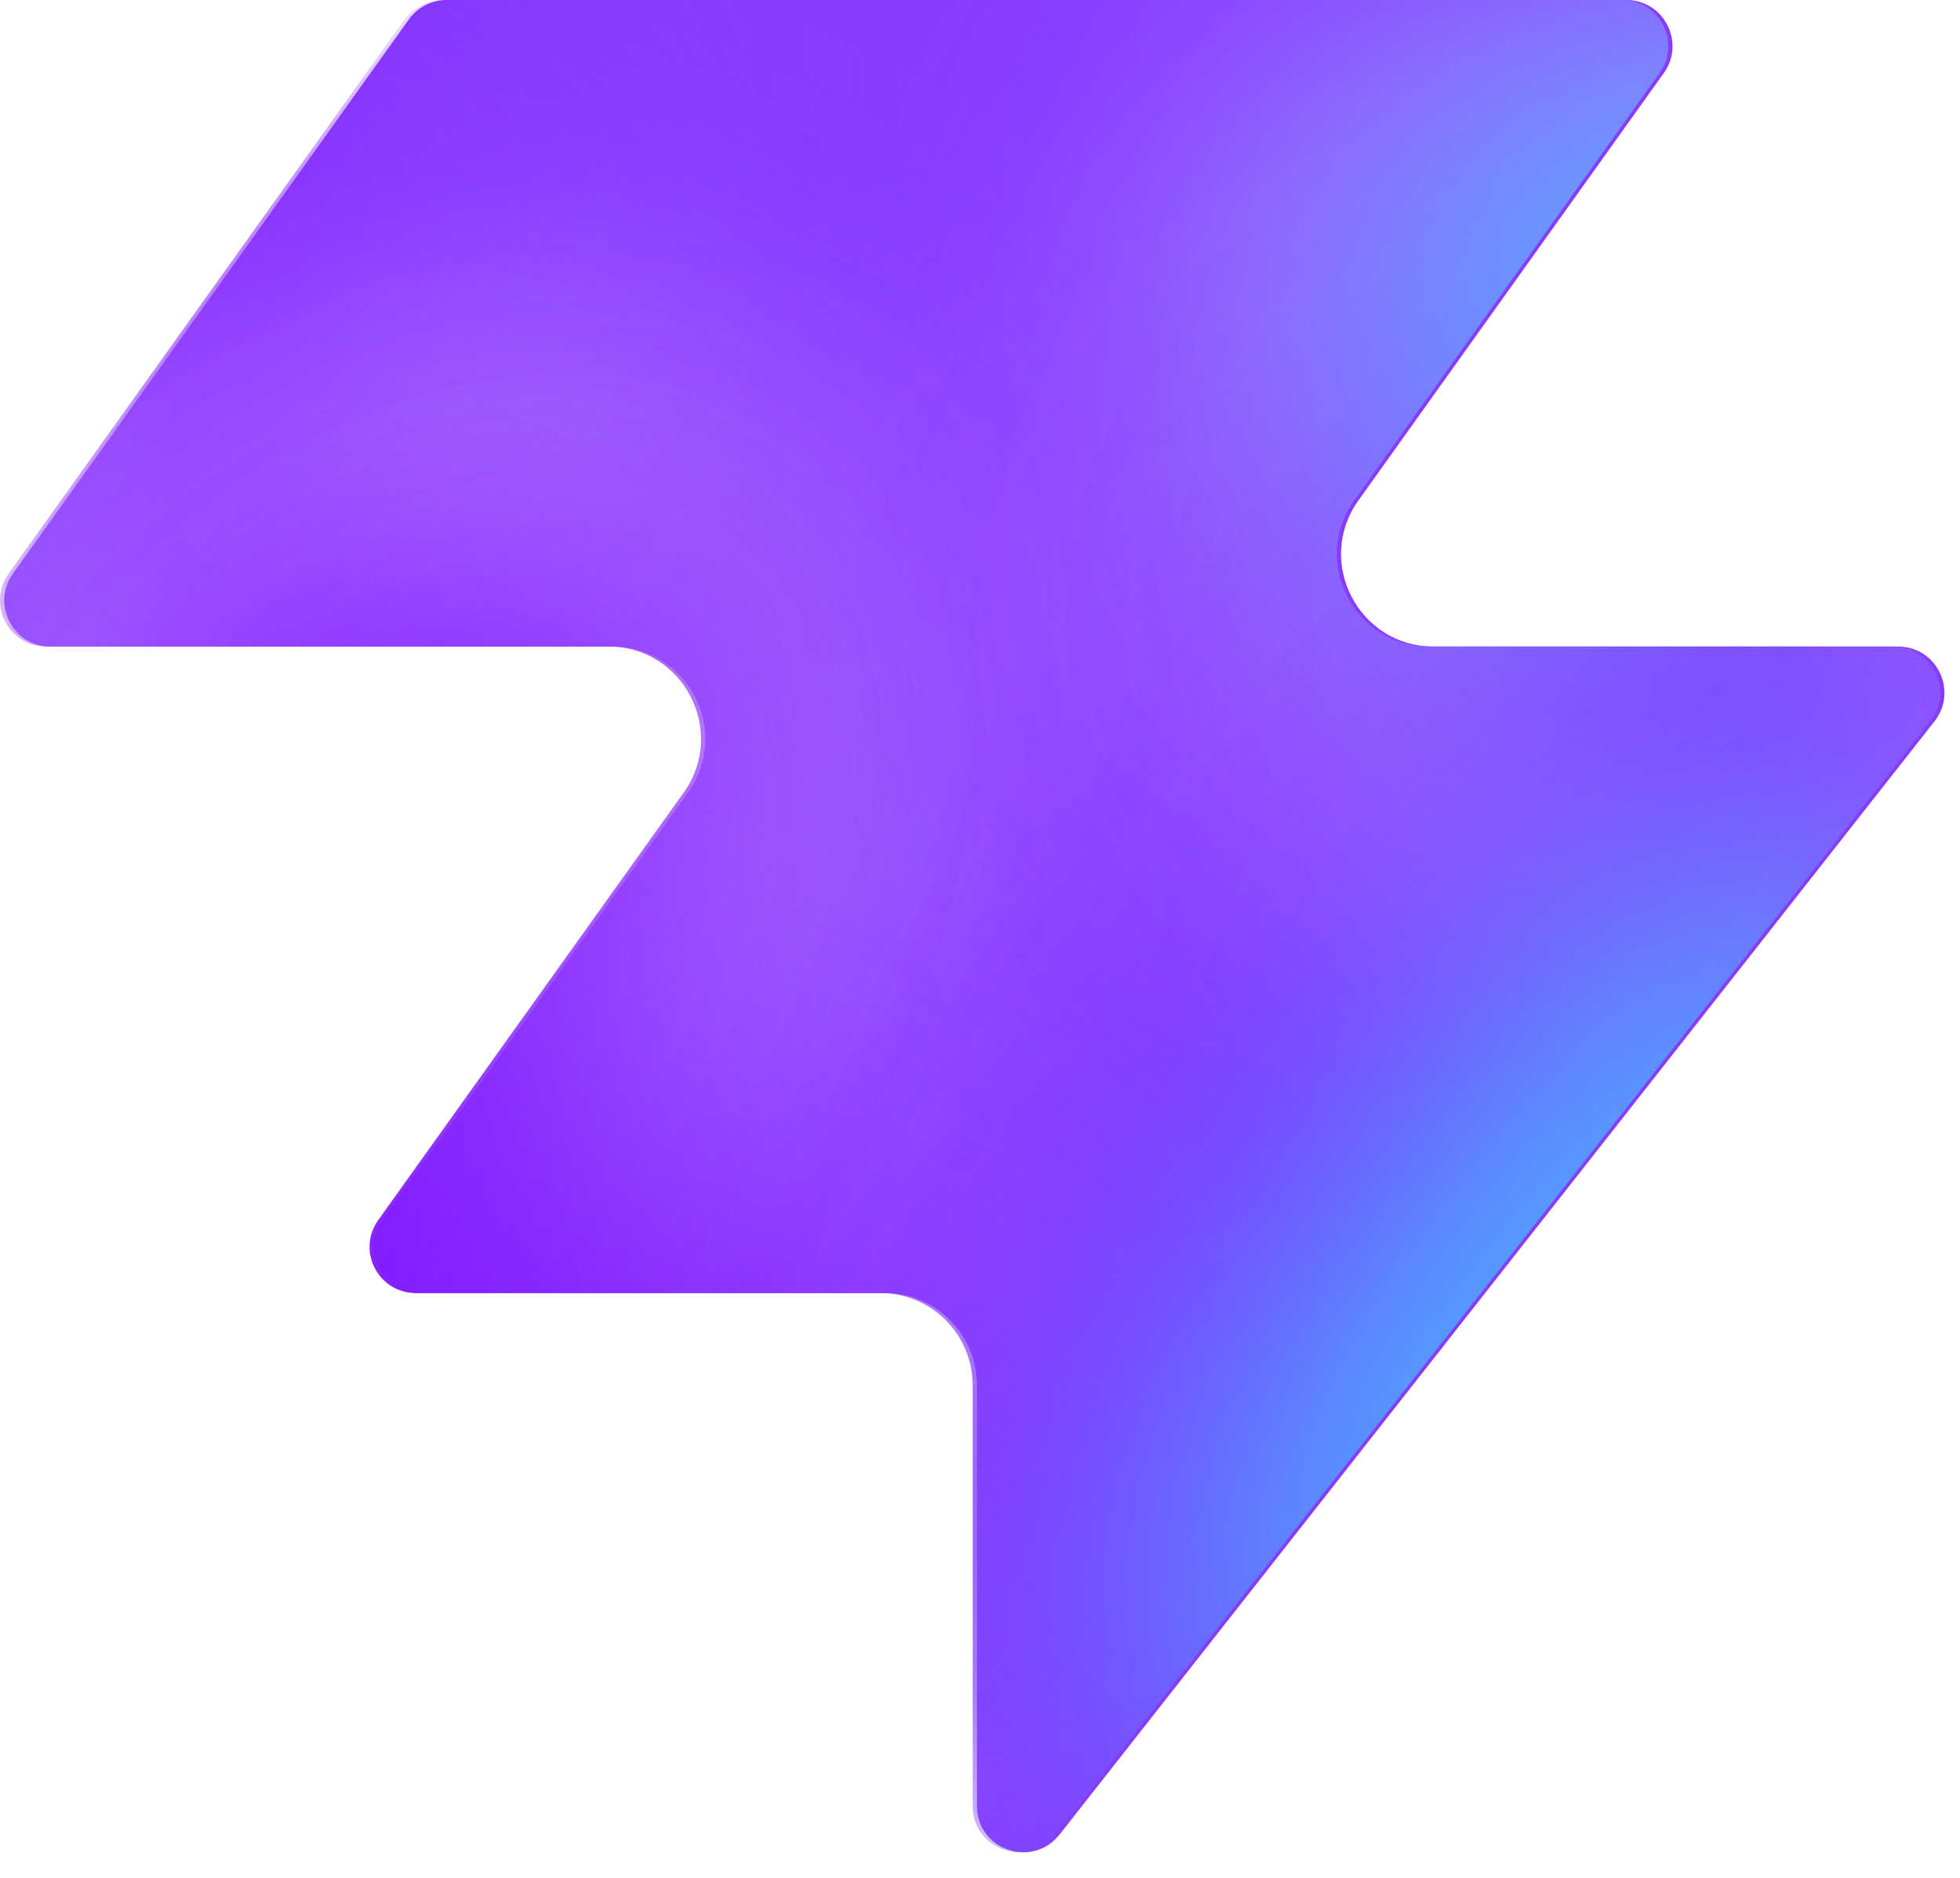
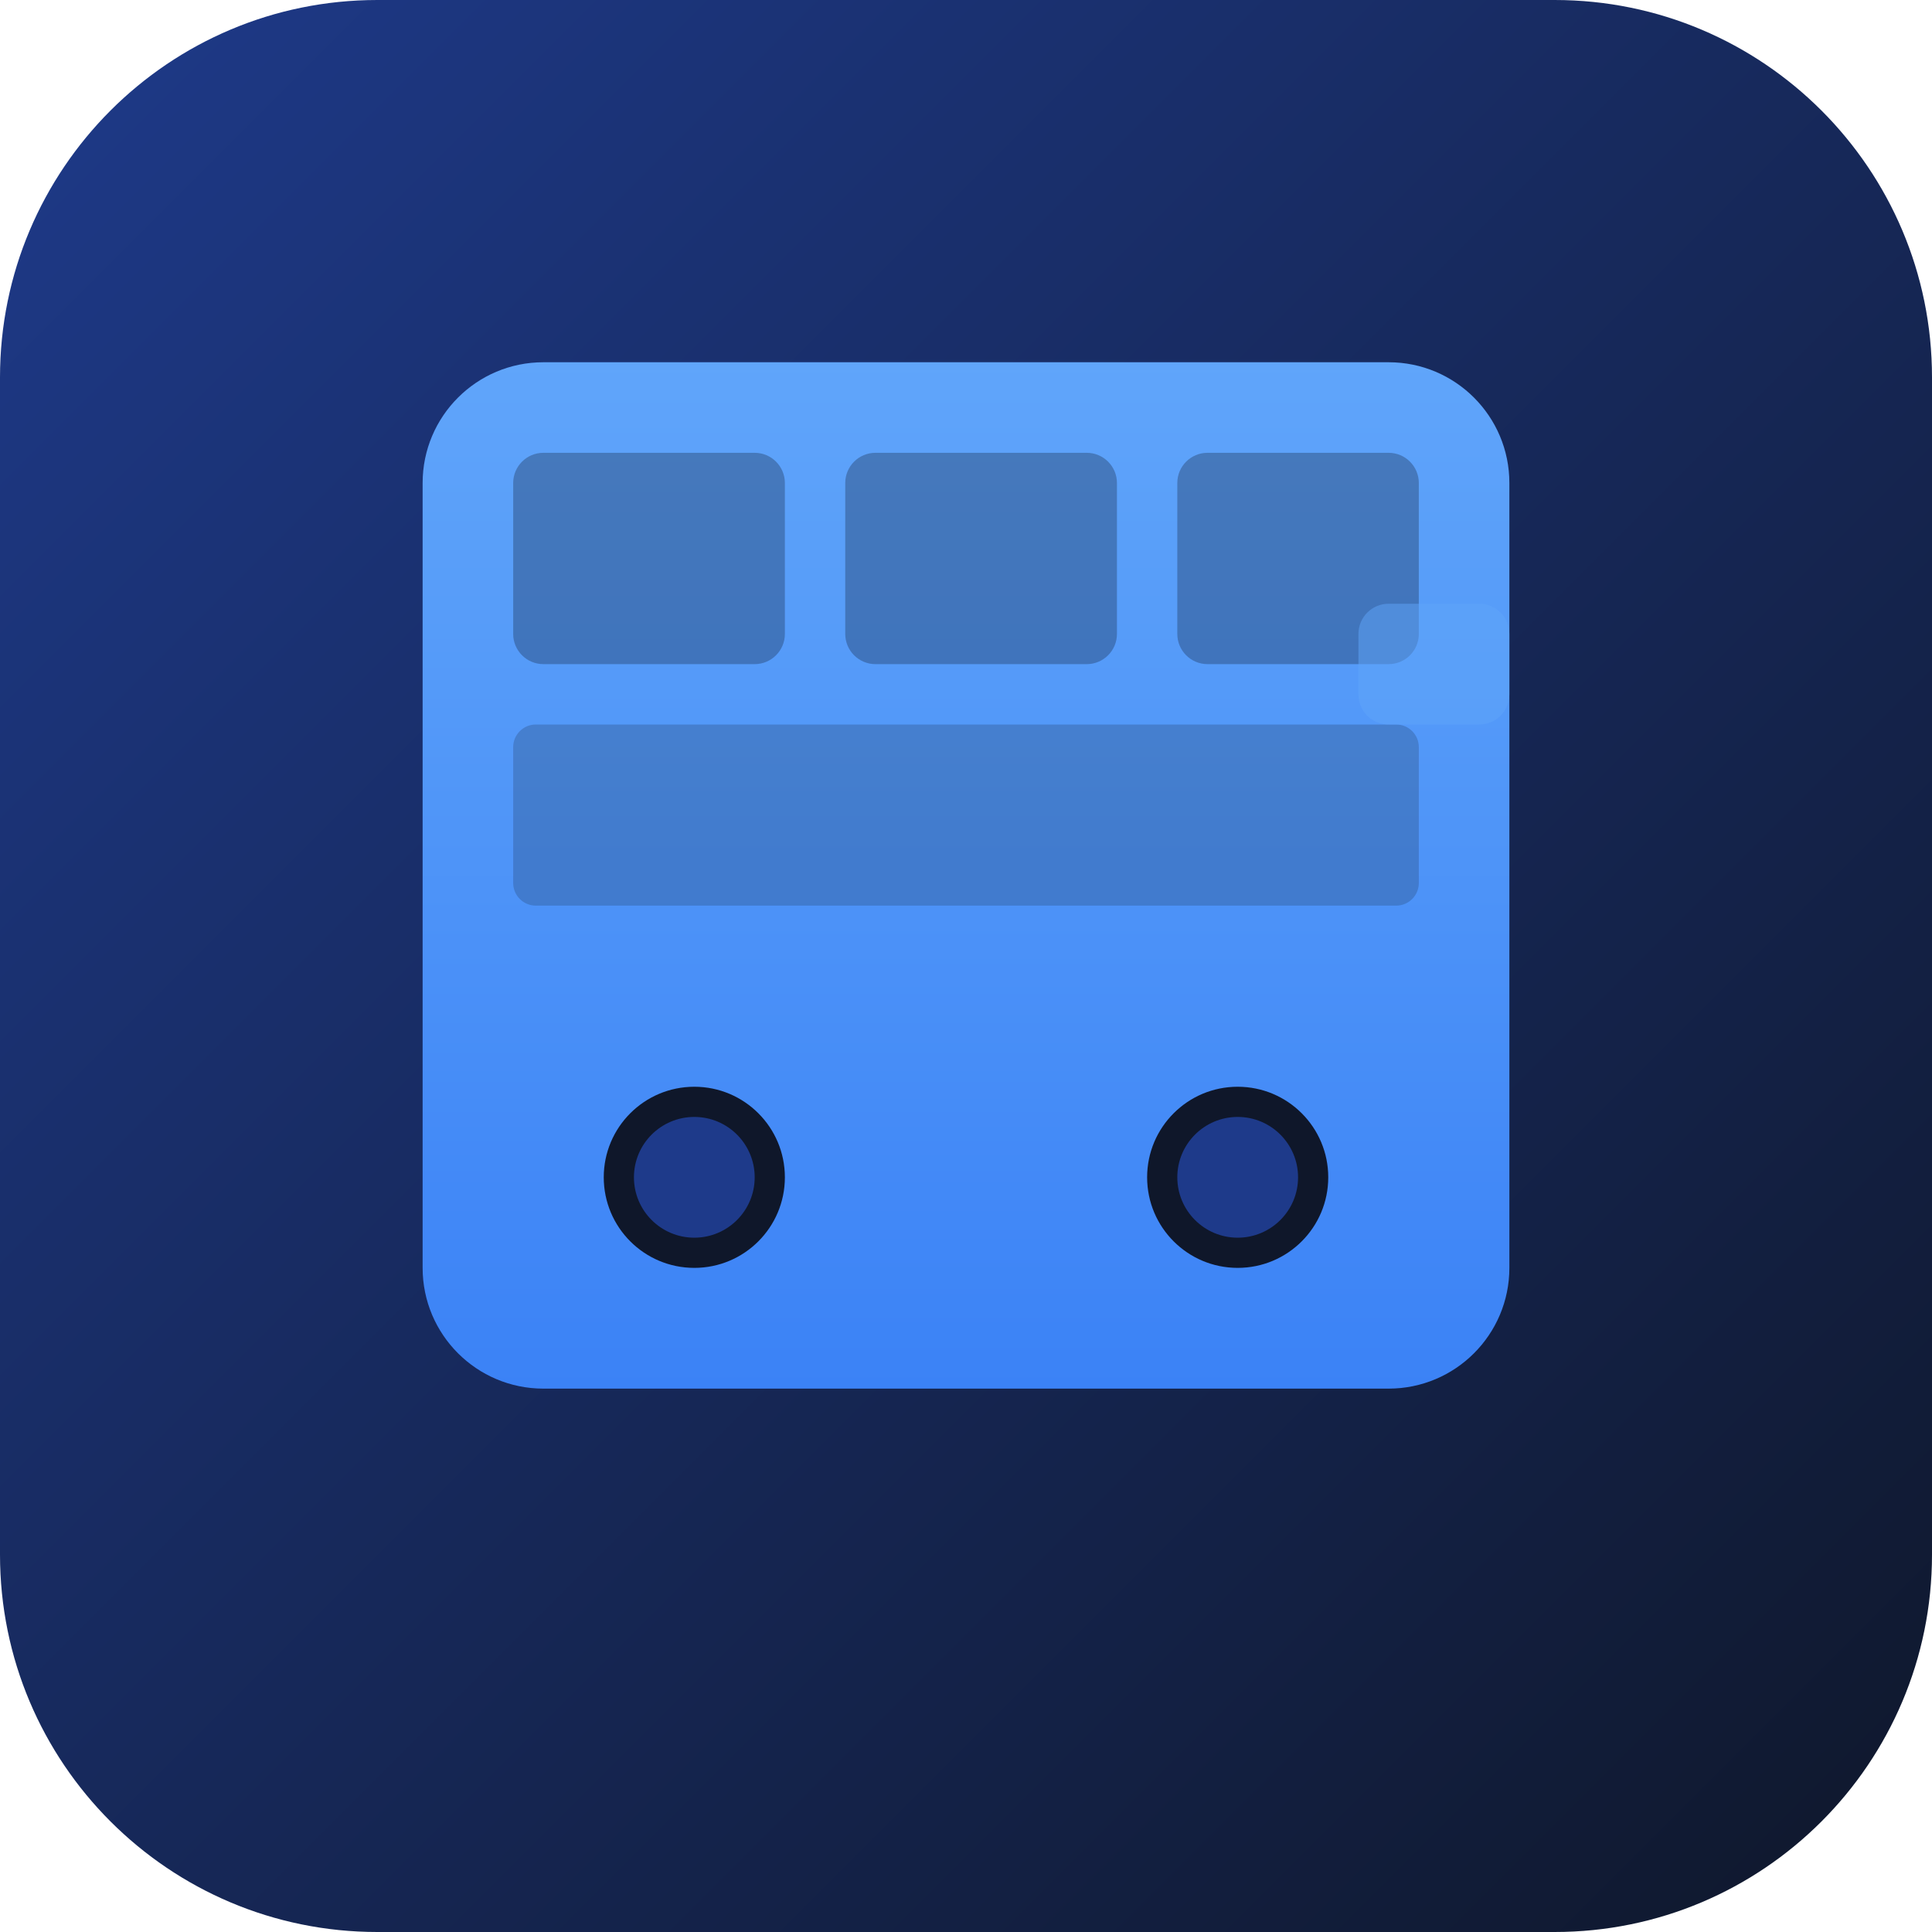
- <svg xmlns="http://www.w3.org/2000/svg" width="48" height="46" fill="none" viewBox="0 0 48 46">
-   <path fill="#863bff" d="M25.946 44.938c-.664.845-2.021.375-2.021-.698V33.937a2.26 2.26 0 0 0-2.262-2.262H10.287c-.92 0-1.456-1.04-.92-1.788l7.48-10.471c1.07-1.497 0-3.578-1.842-3.578H1.237c-.92 0-1.456-1.04-.92-1.788L10.013.474c.214-.297.556-.474.92-.474h28.894c.92 0 1.456 1.04.92 1.788l-7.48 10.471c-1.07 1.498 0 3.579 1.842 3.579h11.377c.943 0 1.473 1.088.89 1.83L25.947 44.94z" style="fill:#863bff;fill:color(display-p3 .525 .23 1);fill-opacity:1" />
-   <mask id="a" width="48" height="46" x="0" y="0" maskUnits="userSpaceOnUse" style="mask-type:alpha">
-     <path fill="#000" d="M25.842 44.938c-.664.844-2.021.375-2.021-.698V33.937a2.26 2.26 0 0 0-2.262-2.262H10.183c-.92 0-1.456-1.04-.92-1.788l7.48-10.471c1.07-1.498 0-3.579-1.842-3.579H1.133c-.92 0-1.456-1.04-.92-1.787L9.91.473c.214-.297.556-.474.92-.474h28.894c.92 0 1.456 1.04.92 1.788l-7.48 10.471c-1.07 1.498 0 3.578 1.842 3.578h11.377c.943 0 1.473 1.088.89 1.832L25.843 44.94z" style="fill:#000;fill-opacity:1" />
-   </mask>
-   <g mask="url(#a)">
-     <g filter="url(#b)">
-       <ellipse cx="5.508" cy="14.704" fill="#ede6ff" rx="5.508" ry="14.704" style="fill:#ede6ff;fill:color(display-p3 .927 .903 1);fill-opacity:1" transform="matrix(.00324 1 1 -.00324 -4.47 31.516)" />
-     </g>
-     <g filter="url(#c)">
-       <ellipse cx="10.399" cy="29.851" fill="#ede6ff" rx="10.399" ry="29.851" style="fill:#ede6ff;fill:color(display-p3 .927 .903 1);fill-opacity:1" transform="matrix(.00324 1 1 -.00324 -39.328 7.883)" />
-     </g>
-     <g filter="url(#d)">
-       <ellipse cx="5.508" cy="30.487" fill="#7e14ff" rx="5.508" ry="30.487" style="fill:#7e14ff;fill:color(display-p3 .492 .077 1);fill-opacity:1" transform="rotate(89.814 -25.913 -14.639)scale(1 -1)" />
-     </g>
-     <g filter="url(#e)">
-       <ellipse cx="5.508" cy="30.599" fill="#7e14ff" rx="5.508" ry="30.599" style="fill:#7e14ff;fill:color(display-p3 .492 .077 1);fill-opacity:1" transform="rotate(89.814 -32.644 -3.334)scale(1 -1)" />
-     </g>
-     <g filter="url(#f)">
-       <ellipse cx="5.508" cy="30.599" fill="#7e14ff" rx="5.508" ry="30.599" style="fill:#7e14ff;fill:color(display-p3 .492 .077 1);fill-opacity:1" transform="matrix(.00324 1 1 -.00324 -34.34 30.47)" />
-     </g>
-     <g filter="url(#g)">
-       <ellipse cx="14.072" cy="22.078" fill="#ede6ff" rx="14.072" ry="22.078" style="fill:#ede6ff;fill:color(display-p3 .927 .903 1);fill-opacity:1" transform="rotate(93.35 24.506 48.493)scale(-1 1)" />
-     </g>
-     <g filter="url(#h)">
-       <ellipse cx="3.47" cy="21.501" fill="#7e14ff" rx="3.47" ry="21.501" style="fill:#7e14ff;fill:color(display-p3 .492 .077 1);fill-opacity:1" transform="rotate(89.009 28.708 47.59)scale(-1 1)" />
-     </g>
-     <g filter="url(#i)">
-       <ellipse cx="3.47" cy="21.501" fill="#7e14ff" rx="3.47" ry="21.501" style="fill:#7e14ff;fill:color(display-p3 .492 .077 1);fill-opacity:1" transform="rotate(89.009 28.708 47.59)scale(-1 1)" />
-     </g>
-     <g filter="url(#j)">
-       <ellipse cx=".387" cy="8.972" fill="#7e14ff" rx="4.407" ry="29.108" style="fill:#7e14ff;fill:color(display-p3 .492 .077 1);fill-opacity:1" transform="rotate(39.51 .387 8.972)" />
-     </g>
-     <g filter="url(#k)">
-       <ellipse cx="47.523" cy="-6.092" fill="#7e14ff" rx="4.407" ry="29.108" style="fill:#7e14ff;fill:color(display-p3 .492 .077 1);fill-opacity:1" transform="rotate(37.892 47.523 -6.092)" />
-     </g>
-     <g filter="url(#l)">
-       <ellipse cx="41.412" cy="6.333" fill="#47bfff" rx="5.971" ry="9.665" style="fill:#47bfff;fill:color(display-p3 .28 .748 1);fill-opacity:1" transform="rotate(37.892 41.412 6.333)" />
-     </g>
-     <g filter="url(#m)">
-       <ellipse cx="-1.879" cy="38.332" fill="#7e14ff" rx="4.407" ry="29.108" style="fill:#7e14ff;fill:color(display-p3 .492 .077 1);fill-opacity:1" transform="rotate(37.892 -1.88 38.332)" />
-     </g>
-     <g filter="url(#n)">
-       <ellipse cx="-1.879" cy="38.332" fill="#7e14ff" rx="4.407" ry="29.108" style="fill:#7e14ff;fill:color(display-p3 .492 .077 1);fill-opacity:1" transform="rotate(37.892 -1.88 38.332)" />
-     </g>
-     <g filter="url(#o)">
-       <ellipse cx="35.651" cy="29.907" fill="#7e14ff" rx="4.407" ry="29.108" style="fill:#7e14ff;fill:color(display-p3 .492 .077 1);fill-opacity:1" transform="rotate(37.892 35.651 29.907)" />
-     </g>
-     <g filter="url(#p)">
-       <ellipse cx="38.418" cy="32.4" fill="#47bfff" rx="5.971" ry="15.297" style="fill:#47bfff;fill:color(display-p3 .28 .748 1);fill-opacity:1" transform="rotate(37.892 38.418 32.4)" />
-     </g>
-   </g>
+ <svg xmlns="http://www.w3.org/2000/svg" width="512" height="512" viewBox="0 0 512 512">
  <defs>
-     <filter id="b" width="60.045" height="41.654" x="-19.77" y="16.149" color-interpolation-filters="sRGB" filterUnits="userSpaceOnUse">
-       <feFlood flood-opacity="0" result="BackgroundImageFix" />
-       <feBlend in="SourceGraphic" in2="BackgroundImageFix" result="shape" />
-       <feGaussianBlur result="effect1_foregroundBlur_2002_17158" stdDeviation="7.659" />
-     </filter>
-     <filter id="c" width="90.34" height="51.437" x="-54.613" y="-7.533" color-interpolation-filters="sRGB" filterUnits="userSpaceOnUse">
-       <feFlood flood-opacity="0" result="BackgroundImageFix" />
-       <feBlend in="SourceGraphic" in2="BackgroundImageFix" result="shape" />
-       <feGaussianBlur result="effect1_foregroundBlur_2002_17158" stdDeviation="7.659" />
-     </filter>
-     <filter id="d" width="79.355" height="29.4" x="-49.64" y="2.03" color-interpolation-filters="sRGB" filterUnits="userSpaceOnUse">
-       <feFlood flood-opacity="0" result="BackgroundImageFix" />
-       <feBlend in="SourceGraphic" in2="BackgroundImageFix" result="shape" />
-       <feGaussianBlur result="effect1_foregroundBlur_2002_17158" stdDeviation="4.596" />
-     </filter>
-     <filter id="e" width="79.579" height="29.4" x="-45.045" y="20.029" color-interpolation-filters="sRGB" filterUnits="userSpaceOnUse">
-       <feFlood flood-opacity="0" result="BackgroundImageFix" />
-       <feBlend in="SourceGraphic" in2="BackgroundImageFix" result="shape" />
-       <feGaussianBlur result="effect1_foregroundBlur_2002_17158" stdDeviation="4.596" />
-     </filter>
-     <filter id="f" width="79.579" height="29.4" x="-43.513" y="21.178" color-interpolation-filters="sRGB" filterUnits="userSpaceOnUse">
-       <feFlood flood-opacity="0" result="BackgroundImageFix" />
-       <feBlend in="SourceGraphic" in2="BackgroundImageFix" result="shape" />
-       <feGaussianBlur result="effect1_foregroundBlur_2002_17158" stdDeviation="4.596" />
-     </filter>
-     <filter id="g" width="74.749" height="58.852" x="15.756" y="-17.901" color-interpolation-filters="sRGB" filterUnits="userSpaceOnUse">
-       <feFlood flood-opacity="0" result="BackgroundImageFix" />
-       <feBlend in="SourceGraphic" in2="BackgroundImageFix" result="shape" />
-       <feGaussianBlur result="effect1_foregroundBlur_2002_17158" stdDeviation="7.659" />
-     </filter>
-     <filter id="h" width="61.377" height="25.362" x="23.548" y="2.284" color-interpolation-filters="sRGB" filterUnits="userSpaceOnUse">
-       <feFlood flood-opacity="0" result="BackgroundImageFix" />
-       <feBlend in="SourceGraphic" in2="BackgroundImageFix" result="shape" />
-       <feGaussianBlur result="effect1_foregroundBlur_2002_17158" stdDeviation="4.596" />
-     </filter>
-     <filter id="i" width="61.377" height="25.362" x="23.548" y="2.284" color-interpolation-filters="sRGB" filterUnits="userSpaceOnUse">
-       <feFlood flood-opacity="0" result="BackgroundImageFix" />
-       <feBlend in="SourceGraphic" in2="BackgroundImageFix" result="shape" />
-       <feGaussianBlur result="effect1_foregroundBlur_2002_17158" stdDeviation="4.596" />
-     </filter>
-     <filter id="j" width="56.045" height="63.649" x="-27.636" y="-22.853" color-interpolation-filters="sRGB" filterUnits="userSpaceOnUse">
-       <feFlood flood-opacity="0" result="BackgroundImageFix" />
-       <feBlend in="SourceGraphic" in2="BackgroundImageFix" result="shape" />
-       <feGaussianBlur result="effect1_foregroundBlur_2002_17158" stdDeviation="4.596" />
-     </filter>
-     <filter id="k" width="54.814" height="64.646" x="20.116" y="-38.415" color-interpolation-filters="sRGB" filterUnits="userSpaceOnUse">
-       <feFlood flood-opacity="0" result="BackgroundImageFix" />
-       <feBlend in="SourceGraphic" in2="BackgroundImageFix" result="shape" />
-       <feGaussianBlur result="effect1_foregroundBlur_2002_17158" stdDeviation="4.596" />
-     </filter>
-     <filter id="l" width="33.541" height="35.313" x="24.641" y="-11.323" color-interpolation-filters="sRGB" filterUnits="userSpaceOnUse">
-       <feFlood flood-opacity="0" result="BackgroundImageFix" />
-       <feBlend in="SourceGraphic" in2="BackgroundImageFix" result="shape" />
-       <feGaussianBlur result="effect1_foregroundBlur_2002_17158" stdDeviation="4.596" />
-     </filter>
-     <filter id="m" width="54.814" height="64.646" x="-29.286" y="6.009" color-interpolation-filters="sRGB" filterUnits="userSpaceOnUse">
-       <feFlood flood-opacity="0" result="BackgroundImageFix" />
-       <feBlend in="SourceGraphic" in2="BackgroundImageFix" result="shape" />
-       <feGaussianBlur result="effect1_foregroundBlur_2002_17158" stdDeviation="4.596" />
-     </filter>
-     <filter id="n" width="54.814" height="64.646" x="-29.286" y="6.009" color-interpolation-filters="sRGB" filterUnits="userSpaceOnUse">
-       <feFlood flood-opacity="0" result="BackgroundImageFix" />
-       <feBlend in="SourceGraphic" in2="BackgroundImageFix" result="shape" />
-       <feGaussianBlur result="effect1_foregroundBlur_2002_17158" stdDeviation="4.596" />
-     </filter>
-     <filter id="o" width="54.814" height="64.646" x="8.244" y="-2.416" color-interpolation-filters="sRGB" filterUnits="userSpaceOnUse">
-       <feFlood flood-opacity="0" result="BackgroundImageFix" />
-       <feBlend in="SourceGraphic" in2="BackgroundImageFix" result="shape" />
-       <feGaussianBlur result="effect1_foregroundBlur_2002_17158" stdDeviation="4.596" />
-     </filter>
-     <filter id="p" width="39.409" height="43.623" x="18.713" y="10.588" color-interpolation-filters="sRGB" filterUnits="userSpaceOnUse">
-       <feFlood flood-opacity="0" result="BackgroundImageFix" />
-       <feBlend in="SourceGraphic" in2="BackgroundImageFix" result="shape" />
-       <feGaussianBlur result="effect1_foregroundBlur_2002_17158" stdDeviation="4.596" />
-     </filter>
+     <linearGradient id="bg" x1="0%" y1="0%" x2="100%" y2="100%">
+       <stop offset="0%" stop-color="#1e3a8a" />
+       <stop offset="100%" stop-color="#0f172a" />
+     </linearGradient>
+     <linearGradient id="busGrad" x1="0%" y1="0%" x2="0%" y2="100%">
+       <stop offset="0%" stop-color="#60a5fa" />
+       <stop offset="100%" stop-color="#3b82f6" />
+     </linearGradient>
  </defs>
+   <rect width="512" height="512" rx="100" fill="url(#bg)" />
+   <rect x="112" y="96" width="288" height="272" rx="32" fill="url(#busGrad)" />
+   <rect x="136" y="120" width="72" height="56" rx="8" fill="#0f172a" opacity="0.3" />
+   <rect x="224" y="120" width="72" height="56" rx="8" fill="#0f172a" opacity="0.3" />
+   <rect x="312" y="120" width="64" height="56" rx="8" fill="#0f172a" opacity="0.3" />
+   <rect x="136" y="192" width="240" height="48" rx="6" fill="#0f172a" opacity="0.2" />
+   <circle cx="184" cy="312" r="24" fill="#0f172a" />
+   <circle cx="184" cy="312" r="16" fill="#1e3a8a" />
+   <circle cx="328" cy="312" r="24" fill="#0f172a" />
+   <circle cx="328" cy="312" r="16" fill="#1e3a8a" />
+   <rect x="360" y="160" width="40" height="32" rx="8" fill="#60a5fa" opacity="0.5" />
</svg>
